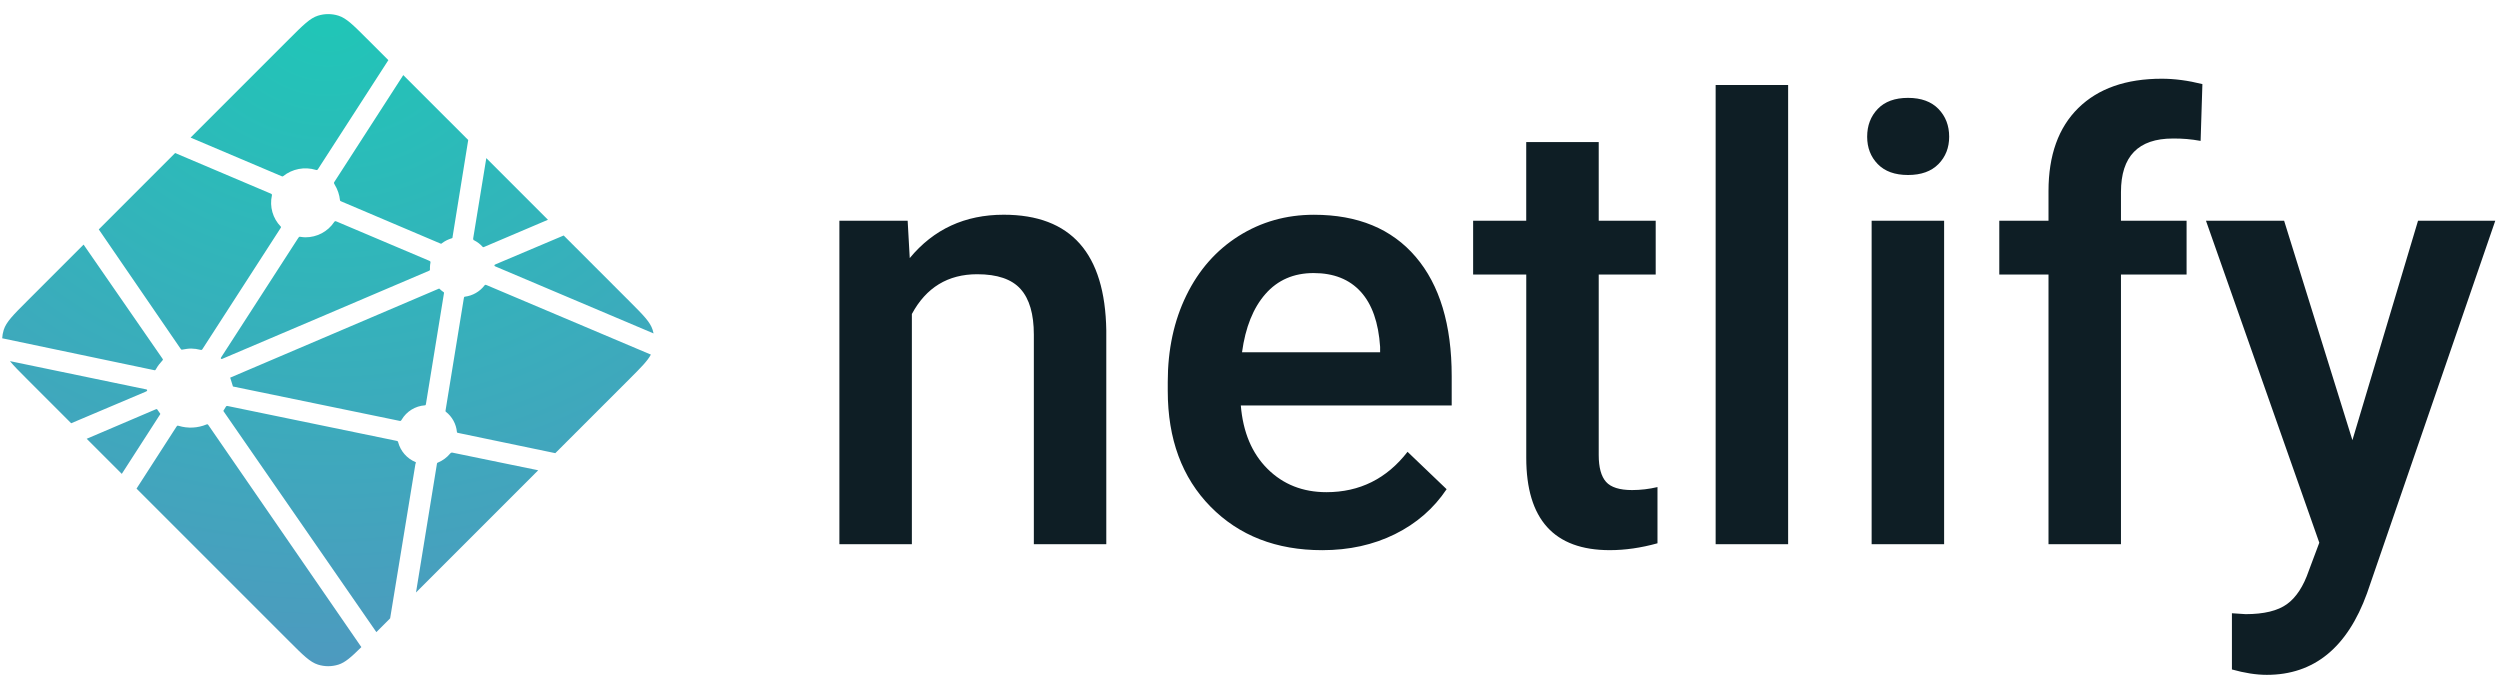
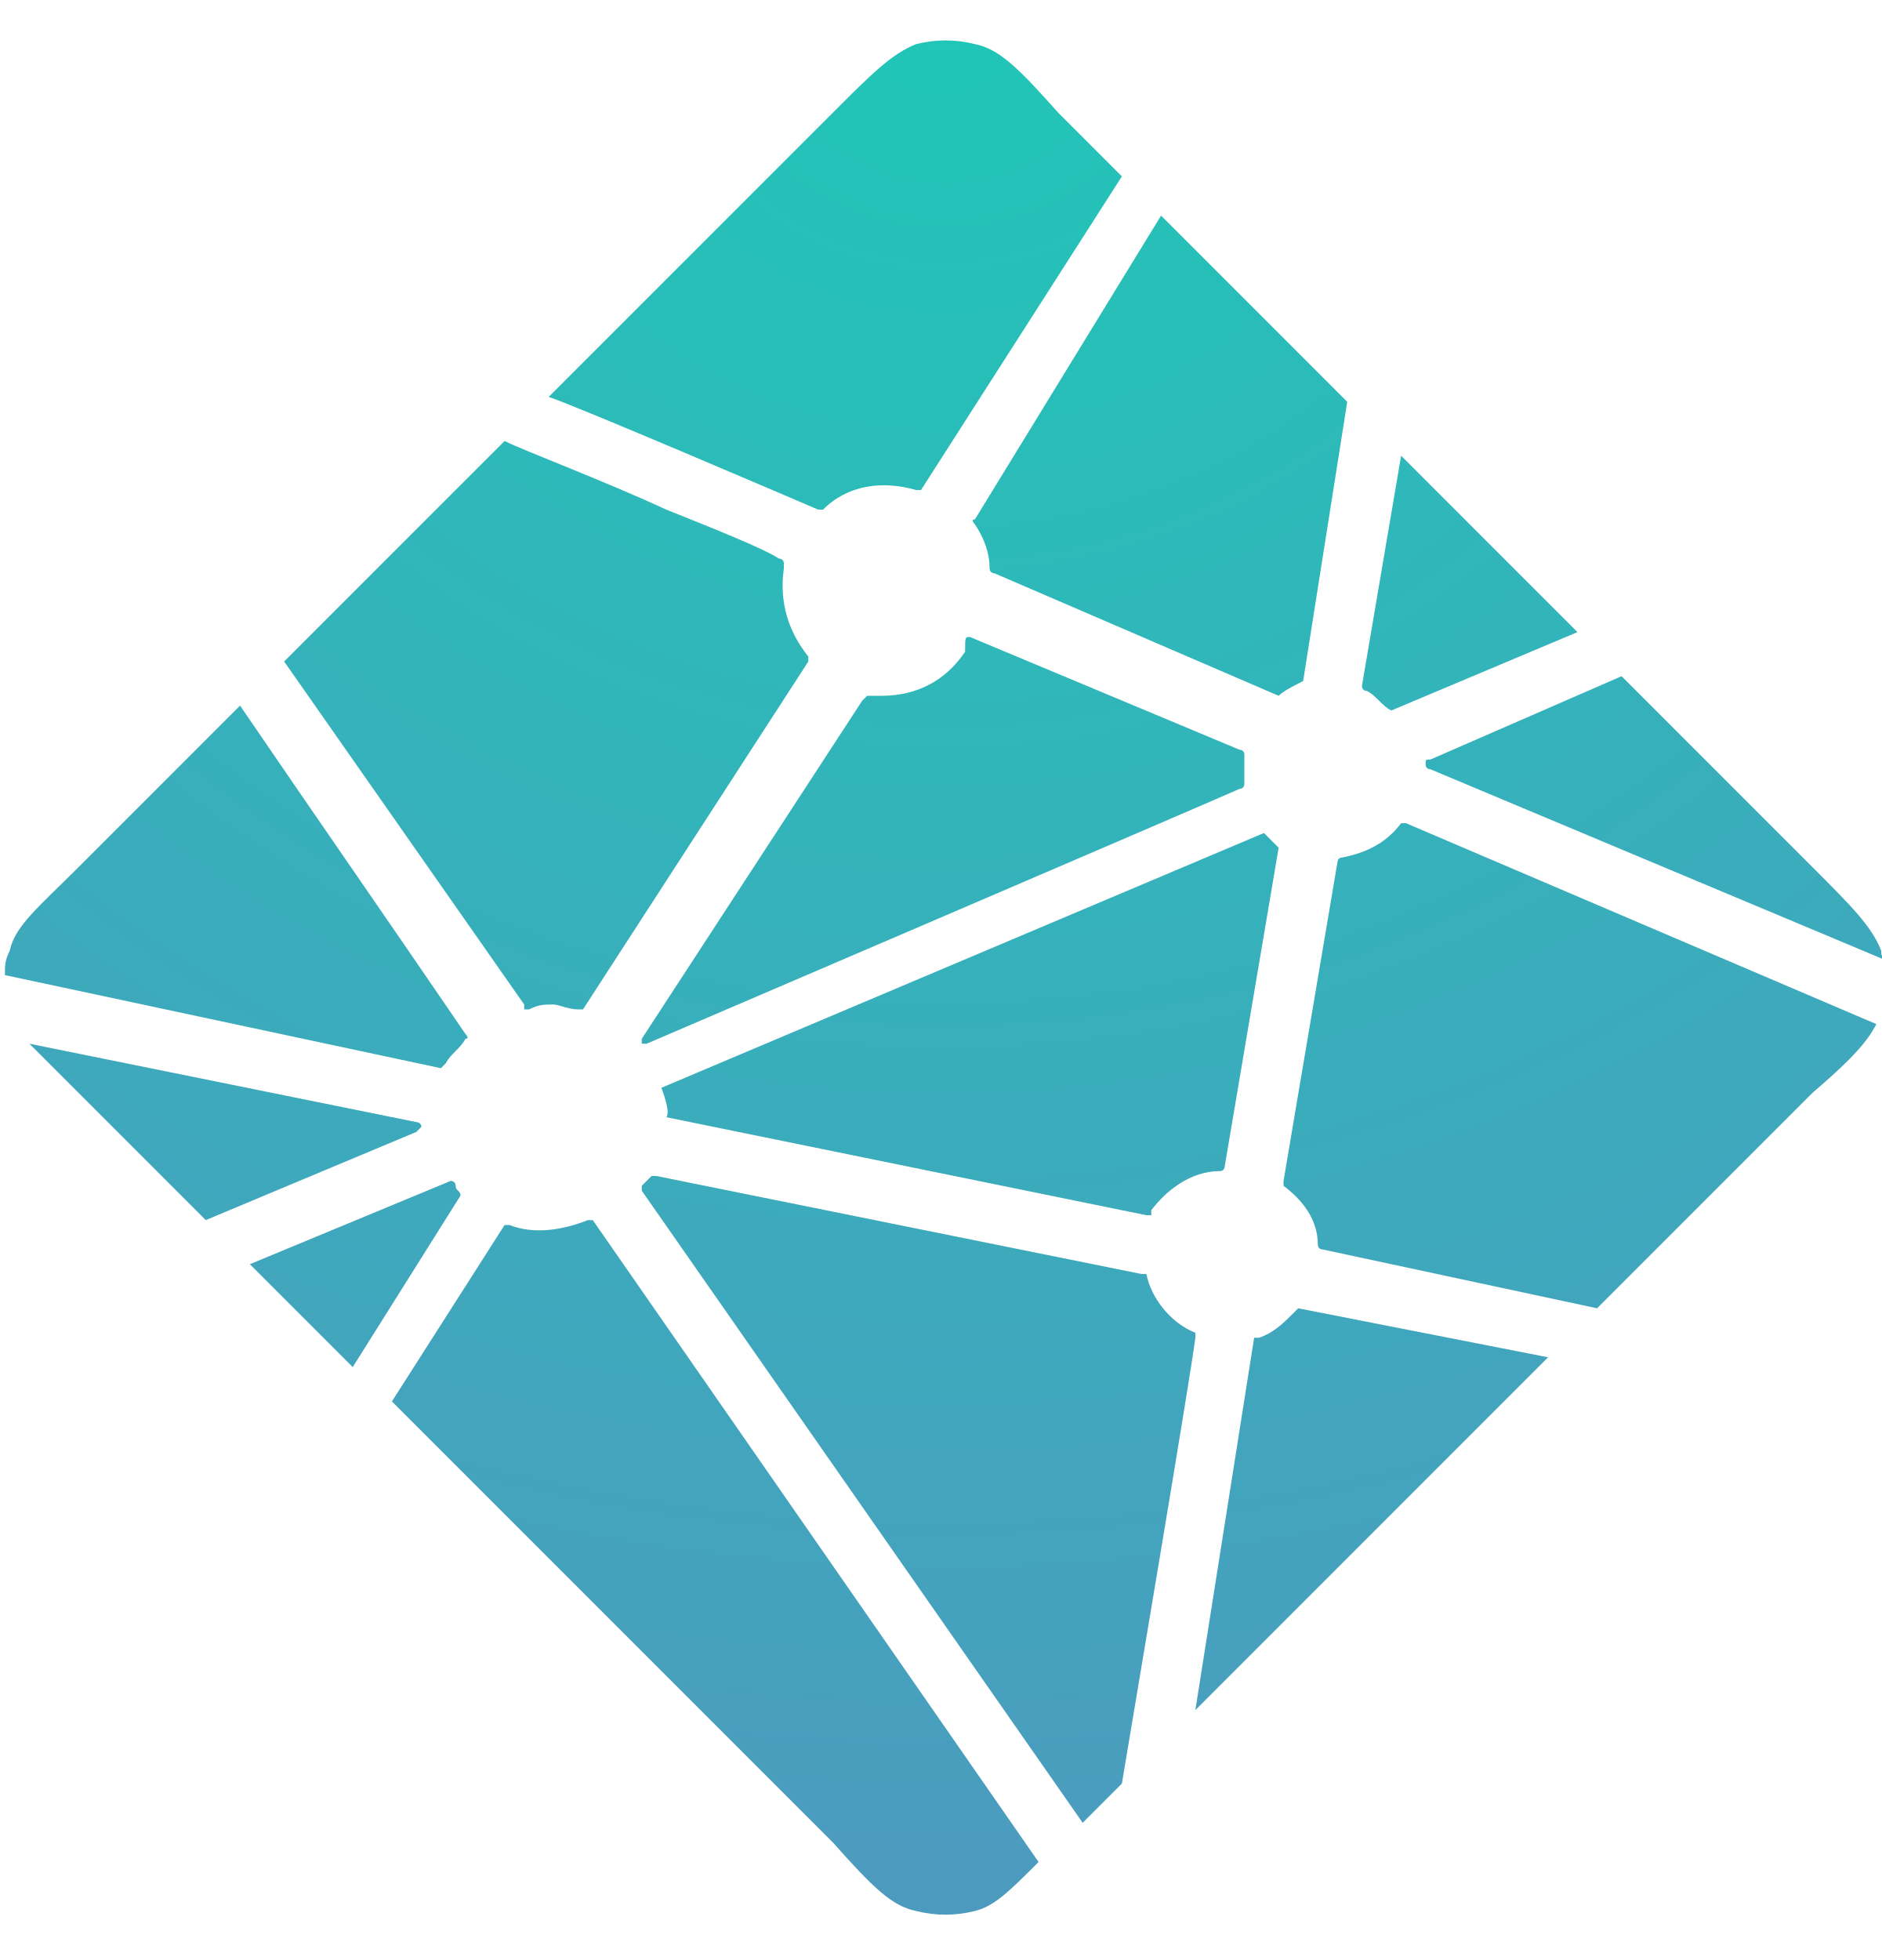
- <svg xmlns="http://www.w3.org/2000/svg" width="147" height="40">
-   <radialGradient id="a" cy="0%" r="100.11%" gradientTransform="matrix(0 .9989 -1.152 0 .5 -.5)">
-     <stop offset="0" stop-color="#20c6b7" />
-     <stop offset="1" stop-color="#4d9abf" />
-   </radialGradient>
-   <g fill="none" fill-rule="evenodd">
-     <path fill="#0e1e25" d="m53.37 12.978.123 2.198c1.403-1.7 3.245-2.55 5.525-2.55 3.951 0 5.962 2.268 6.032 6.804v12.568h-4.26v-12.322c0-1.207-.26-2.1-.78-2.681-.52-.58-1.371-.87-2.552-.87-1.719 0-3 .78-3.84 2.338v13.535h-4.262v-19.02h4.016zm24.378 19.372c-2.7 0-4.89-.852-6.567-2.557-1.678-1.705-2.517-3.976-2.517-6.812v-.527c0-1.898.365-3.595 1.096-5.089.73-1.494 1.757-2.657 3.078-3.49 1.321-.831 2.794-1.247 4.42-1.247 2.583 0 4.58.826 5.988 2.478 1.41 1.653 2.114 3.99 2.114 7.014v1.723h-12.4c.13 1.57.652 2.812 1.57 3.726s2.073 1.371 3.464 1.371c1.952 0 3.542-.79 4.77-2.373l2.297 2.198c-.76 1.136-1.774 2.018-3.042 2.645-1.269.627-2.692.94-4.27.94zm-.508-16.294c-1.17 0-2.113.41-2.832 1.23-.72.82-1.178 1.963-1.377 3.428h8.12v-.317c-.094-1.43-.474-2.51-1.14-3.243-.667-.732-1.59-1.098-2.771-1.098zm16.765-7.7v4.623h3.35v3.164h-3.35v10.617c0 .726.144 1.25.43 1.573.286.322.798.483 1.535.483a6.55 6.55 0 0 0 1.49-.176v3.305c-.97.27-1.905.404-2.806.404-3.273 0-4.91-1.81-4.91-5.431v-10.776h-3.124v-3.164h3.122v-4.623h4.261zm11.137 23.643h-4.262v-27h4.262zm9.172 0h-4.262v-19.02h4.262zm-4.525-23.96c0-.655.207-1.2.622-1.634.416-.433 1.009-.65 1.78-.65.772 0 1.368.217 1.79.65.42.434.63.979.63 1.635 0 .644-.21 1.18-.63 1.608-.422.428-1.018.642-1.79.642-.771 0-1.364-.214-1.78-.642-.415-.427-.622-.964-.622-1.608zm10.663 23.96v-15.857h-2.894v-3.164h2.894v-1.74c0-2.11.584-3.738 1.753-4.887 1.17-1.148 2.806-1.722 4.91-1.722.749 0 1.544.105 2.386.316l-.105 3.34a8.375 8.375 0 0 0 -1.631-.14c-2.035 0-3.052 1.048-3.052 3.146v1.687h3.858v3.164h-3.858v15.856h-4.261zm17.87-6.117 3.858-12.903h4.542l-7.54 21.903c-1.158 3.199-3.122 4.799-5.893 4.799-.62 0-1.304-.106-2.052-.317v-3.305l.807.053c1.075 0 1.885-.196 2.429-.589.543-.392.973-1.051 1.289-1.977l.613-1.635-6.664-18.932h4.595z" />
-     <path fill="url(#a)" fill-rule="nonzero" d="m28.589 14.135-.014-.006c-.008-.003-.016-.006-.023-.013a.11.11 0 0 1 -.028-.093l.773-4.726 3.625 3.626-3.77 1.604a.083.083 0 0 1 -.033.006h-.015c-.005-.003-.01-.007-.02-.017a1.716 1.716 0 0 0 -.495-.381zm5.258-.288 3.876 3.876c.805.806 1.208 1.208 1.355 1.674.022.069.04.138.054.209l-9.263-3.923a.728.728 0 0 0 -.015-.006c-.037-.015-.08-.032-.08-.07s.044-.056.081-.071l.012-.005zm5.127 7.003c-.2.376-.59.766-1.25 1.427l-4.37 4.369-5.652-1.177-.03-.006c-.05-.008-.103-.017-.103-.062a1.706 1.706 0 0 0 -.655-1.193c-.023-.023-.017-.059-.01-.092 0-.005 0-.01.002-.014l1.063-6.526.004-.022c.006-.05.015-.108.06-.108a1.73 1.73 0 0 0 1.16-.665c.009-.01.015-.021.027-.027.032-.015.07 0 .103.014l9.65 4.082zm-6.625 6.801-7.186 7.186 1.23-7.56.002-.01c.001-.01.003-.02.006-.029.01-.024.036-.034.061-.044l.012-.005a1.85 1.85 0 0 0 .695-.517c.024-.028.053-.055.09-.06a.09.09 0 0 1 .029 0l5.06 1.04zm-8.707 8.707-.81.81-8.955-12.942a.424.424 0 0 0 -.01-.014c-.014-.019-.029-.038-.026-.06 0-.016.011-.03.022-.042l.01-.013c.027-.04.05-.08.075-.123l.02-.035.003-.003c.014-.024.027-.047.051-.06.021-.01.05-.006.073-.001l9.921 2.046a.164.164 0 0 1 .076.033c.013.013.016.027.019.043a1.757 1.757 0 0 0 1.028 1.175c.028.014.016.045.003.078a.238.238 0 0 0 -.015.045c-.125.76-1.197 7.298-1.485 9.063zm-1.692 1.691c-.597.591-.949.904-1.347 1.03a2 2 0 0 1 -1.206 0c-.466-.148-.869-.55-1.674-1.356l-8.993-8.993 2.349-3.643c.011-.018.022-.034.04-.047.025-.018.061-.01.091 0a2.434 2.434 0 0 0 1.638-.083c.027-.01.054-.017.075.002a.19.19 0 0 1 .028.032l8.999 13.059zm-14.087-10.186-2.063-2.063 4.074-1.738a.084.084 0 0 1 .033-.007c.034 0 .054.034.072.065a2.91 2.91 0 0 0 .13.184l.013.016c.012.017.004.034-.008.05l-2.25 3.493zm-2.976-2.976-2.61-2.61c-.444-.444-.766-.766-.99-1.043l7.936 1.646a.84.84 0 0 0 .03.005c.049.008.103.017.103.063 0 .05-.059.073-.109.092l-.023.01zm-4.056-4.995a2 2 0 0 1 .09-.495c.148-.466.55-.868 1.356-1.674l3.34-3.34a2175.525 2175.525 0 0 0 4.626 6.687c.027.036.057.076.026.106-.146.161-.292.337-.395.528a.16.16 0 0 1 -.05.062c-.013.008-.027.005-.042.002h-.002l-8.949-1.877zm5.68-6.403 4.489-4.491c.423.185 1.96.834 3.333 1.414 1.04.44 1.988.84 2.286.97.03.012.057.024.07.054.008.018.004.041 0 .06a2.003 2.003 0 0 0 .523 1.828c.03.03 0 .073-.026.11l-.014.021-4.56 7.063c-.012.02-.023.037-.043.05-.024.015-.058.008-.086.001a2.274 2.274 0 0 0 -.543-.074c-.164 0-.342.03-.522.063h-.001c-.02.003-.038.007-.054-.005a.21.21 0 0 1 -.045-.051l-4.808-7.013zm5.398-5.398 5.814-5.814c.805-.805 1.208-1.208 1.674-1.355a2 2 0 0 1 1.206 0c.466.147.869.55 1.674 1.355l1.26 1.26-4.135 6.404a.155.155 0 0 1 -.041.048c-.025.017-.06.01-.09 0a2.097 2.097 0 0 0 -1.92.37c-.027.028-.067.012-.101-.003-.54-.235-4.74-2.01-5.341-2.265zm12.506-3.676 3.818 3.818-.92 5.698v.015a.135.135 0 0 1 -.008.038c-.01.02-.03.024-.05.03a1.83 1.83 0 0 0 -.548.273.154.154 0 0 0 -.02.017c-.011.012-.022.023-.04.025a.114.114 0 0 1 -.043-.007l-5.818-2.472-.011-.005c-.037-.015-.081-.033-.081-.071a2.198 2.198 0 0 0 -.31-.915c-.028-.046-.059-.094-.035-.141zm-3.932 8.606 5.454 2.31c.03.014.063.027.076.058a.106.106 0 0 1 0 .057c-.016.08-.03.171-.03.263v.153c0 .038-.039.054-.075.069l-.011.004c-.864.369-12.13 5.173-12.147 5.173s-.035 0-.052-.017c-.03-.03 0-.072.027-.11a.76.76 0 0 0 .014-.02l4.482-6.94.008-.012c.026-.042.056-.089.104-.089l.045.007c.102.014.192.027.283.027.68 0 1.31-.331 1.69-.897a.16.16 0 0 1 .034-.04c.027-.02.067-.01.098.004zm-6.246 9.185 12.28-5.237s.018 0 .035.017c.067.067.124.112.179.154l.027.017c.025.014.05.03.052.056 0 .01 0 .016-.002.025l-1.052 6.462-.004.026c-.007.05-.014.107-.061.107a1.729 1.729 0 0 0 -1.373.847l-.005.008c-.014.023-.027.045-.05.057-.021.01-.048.006-.07.001l-9.793-2.02c-.01-.002-.152-.519-.163-.52z" transform="translate(-.702)" />
+ <svg xmlns="http://www.w3.org/2000/svg" version="1.1" id="Layer_1" x="0px" y="0px" viewBox="0 0 38.4 40" style="enable-background:new 0 0 38.4 40;" xml:space="preserve">
+   <style type="text/css">
+ 	.st0{fill:url(#SVGID_1_);}
+ </style>
+   <g>
+     <radialGradient id="SVGID_1_" cx="-221.709" cy="422.258" r="1.001" gradientTransform="matrix(0 38.301 44.1228 0 -18611.908 8492.478)" gradientUnits="userSpaceOnUse">
+       <stop offset="0" style="stop-color:#20C6B7" />
+       <stop offset="1" style="stop-color:#4D9ABF" />
+     </radialGradient>
+     <path class="st0" d="M27.9,14.1L27.9,14.1C27.9,14.1,27.9,14.1,27.9,14.1c-0.1,0-0.1-0.1-0.1-0.1l0.8-4.7l3.6,3.6l-3.8,1.6   c0,0,0,0,0,0h0c0,0,0,0,0,0C28.2,14.4,28.1,14.2,27.9,14.1z M33.1,13.8l3.9,3.9c0.8,0.8,1.2,1.2,1.4,1.7c0,0.1,0,0.1,0.1,0.2   l-9.3-3.9c0,0,0,0,0,0c0,0-0.1,0-0.1-0.1s0-0.1,0.1-0.1l0,0L33.1,13.8z M38.3,20.9c-0.2,0.4-0.6,0.8-1.3,1.4l-4.4,4.4L27,25.5l0,0   c0,0-0.1,0-0.1-0.1c0-0.5-0.3-0.9-0.7-1.2c0,0,0-0.1,0-0.1c0,0,0,0,0,0l1.1-6.5l0,0c0,0,0-0.1,0.1-0.1c0.5-0.1,0.9-0.3,1.2-0.7   c0,0,0,0,0,0c0,0,0.1,0,0.1,0L38.3,20.9L38.3,20.9z M31.6,27.7l-7.2,7.2l1.2-7.6l0,0c0,0,0,0,0,0c0,0,0,0,0.1,0l0,0   c0.3-0.1,0.5-0.3,0.7-0.5c0,0,0.1-0.1,0.1-0.1c0,0,0,0,0,0L31.6,27.7L31.6,27.7z M22.9,36.4l-0.8,0.8l-9-12.9c0,0,0,0,0,0   c0,0,0,0,0-0.1c0,0,0,0,0,0l0,0c0,0,0.1-0.1,0.1-0.1l0,0l0,0c0,0,0,0,0.1-0.1c0,0,0.1,0,0.1,0l9.9,2c0,0,0.1,0,0.1,0c0,0,0,0,0,0   c0.1,0.5,0.5,1,1,1.2c0,0,0,0,0,0.1c0,0,0,0,0,0C24.3,28.1,23.2,34.6,22.9,36.4z M21.2,38c-0.6,0.6-0.9,0.9-1.3,1   c-0.4,0.1-0.8,0.1-1.2,0c-0.5-0.1-0.9-0.5-1.7-1.4l-9-9l2.3-3.6c0,0,0,0,0,0c0,0,0.1,0,0.1,0c0.5,0.2,1.1,0.1,1.6-0.1   c0,0,0.1,0,0.1,0c0,0,0,0,0,0L21.2,38L21.2,38z M7.2,27.9l-2.1-2.1l4.1-1.7c0,0,0,0,0,0c0,0,0.1,0,0.1,0.1c0,0.1,0.1,0.1,0.1,0.2   l0,0c0,0,0,0,0,0L7.2,27.9L7.2,27.9z M4.2,24.9l-2.6-2.6c-0.4-0.4-0.8-0.8-1-1l7.9,1.6c0,0,0,0,0,0c0,0,0.1,0,0.1,0.1   c0,0-0.1,0.1-0.1,0.1l0,0L4.2,24.9z M0.1,19.9c0-0.2,0-0.3,0.1-0.5c0.1-0.5,0.6-0.9,1.4-1.7l3.3-3.3c1.5,2.2,3.1,4.5,4.6,6.7   c0,0,0.1,0.1,0,0.1c-0.1,0.2-0.3,0.3-0.4,0.5c0,0,0,0-0.1,0.1c0,0,0,0,0,0h0L0.1,19.9L0.1,19.9z M5.8,13.5L10.3,9   c0.4,0.2,2,0.8,3.3,1.4c1,0.4,2,0.8,2.3,1c0,0,0.1,0,0.1,0.1c0,0,0,0,0,0.1c-0.1,0.7,0.1,1.3,0.5,1.8c0,0,0,0.1,0,0.1l0,0l-4.6,7.1   c0,0,0,0,0,0c0,0-0.1,0-0.1,0c-0.2,0-0.4-0.1-0.5-0.1c-0.2,0-0.3,0-0.5,0.1h0c0,0,0,0-0.1,0c0,0,0,0,0-0.1L5.8,13.5L5.8,13.5z    M11.2,8.1L17,2.3c0.8-0.8,1.2-1.2,1.7-1.4c0.4-0.1,0.8-0.1,1.2,0c0.5,0.1,0.9,0.5,1.7,1.4l1.3,1.3l-4.1,6.4c0,0,0,0,0,0   c0,0-0.1,0-0.1,0c-0.7-0.2-1.4-0.1-1.9,0.4c0,0-0.1,0-0.1,0C16,10.1,11.8,8.3,11.2,8.1z M23.7,4.4l3.8,3.8l-0.9,5.7v0c0,0,0,0,0,0   c0,0,0,0,0,0c-0.2,0.1-0.4,0.2-0.5,0.3c0,0,0,0,0,0c0,0,0,0,0,0c0,0,0,0,0,0l-5.8-2.5l0,0c0,0-0.1,0-0.1-0.1c0-0.3-0.1-0.6-0.3-0.9   c0,0-0.1-0.1,0-0.1L23.7,4.4z M19.8,13l5.5,2.3c0,0,0.1,0,0.1,0.1c0,0,0,0,0,0.1c0,0.1,0,0.2,0,0.3v0.2c0,0,0,0.1-0.1,0.1l0,0   c-0.9,0.4-12.1,5.2-12.1,5.2s0,0-0.1,0c0,0,0-0.1,0-0.1c0,0,0,0,0,0l4.5-6.9l0,0c0,0,0.1-0.1,0.1-0.1l0,0c0.1,0,0.2,0,0.3,0   c0.7,0,1.3-0.3,1.7-0.9C19.7,13,19.7,13,19.8,13C19.7,13,19.7,13,19.8,13z M13.5,22.2L25.8,17c0,0,0,0,0,0c0.1,0.1,0.1,0.1,0.2,0.2   l0,0c0,0,0,0,0.1,0.1c0,0,0,0,0,0l-1.1,6.5l0,0c0,0,0,0.1-0.1,0.1c-0.6,0-1.1,0.4-1.4,0.8l0,0c0,0,0,0,0,0.1c0,0,0,0-0.1,0l-9.8-2   C13.7,22.7,13.5,22.2,13.5,22.2z" />
  </g>
</svg>
